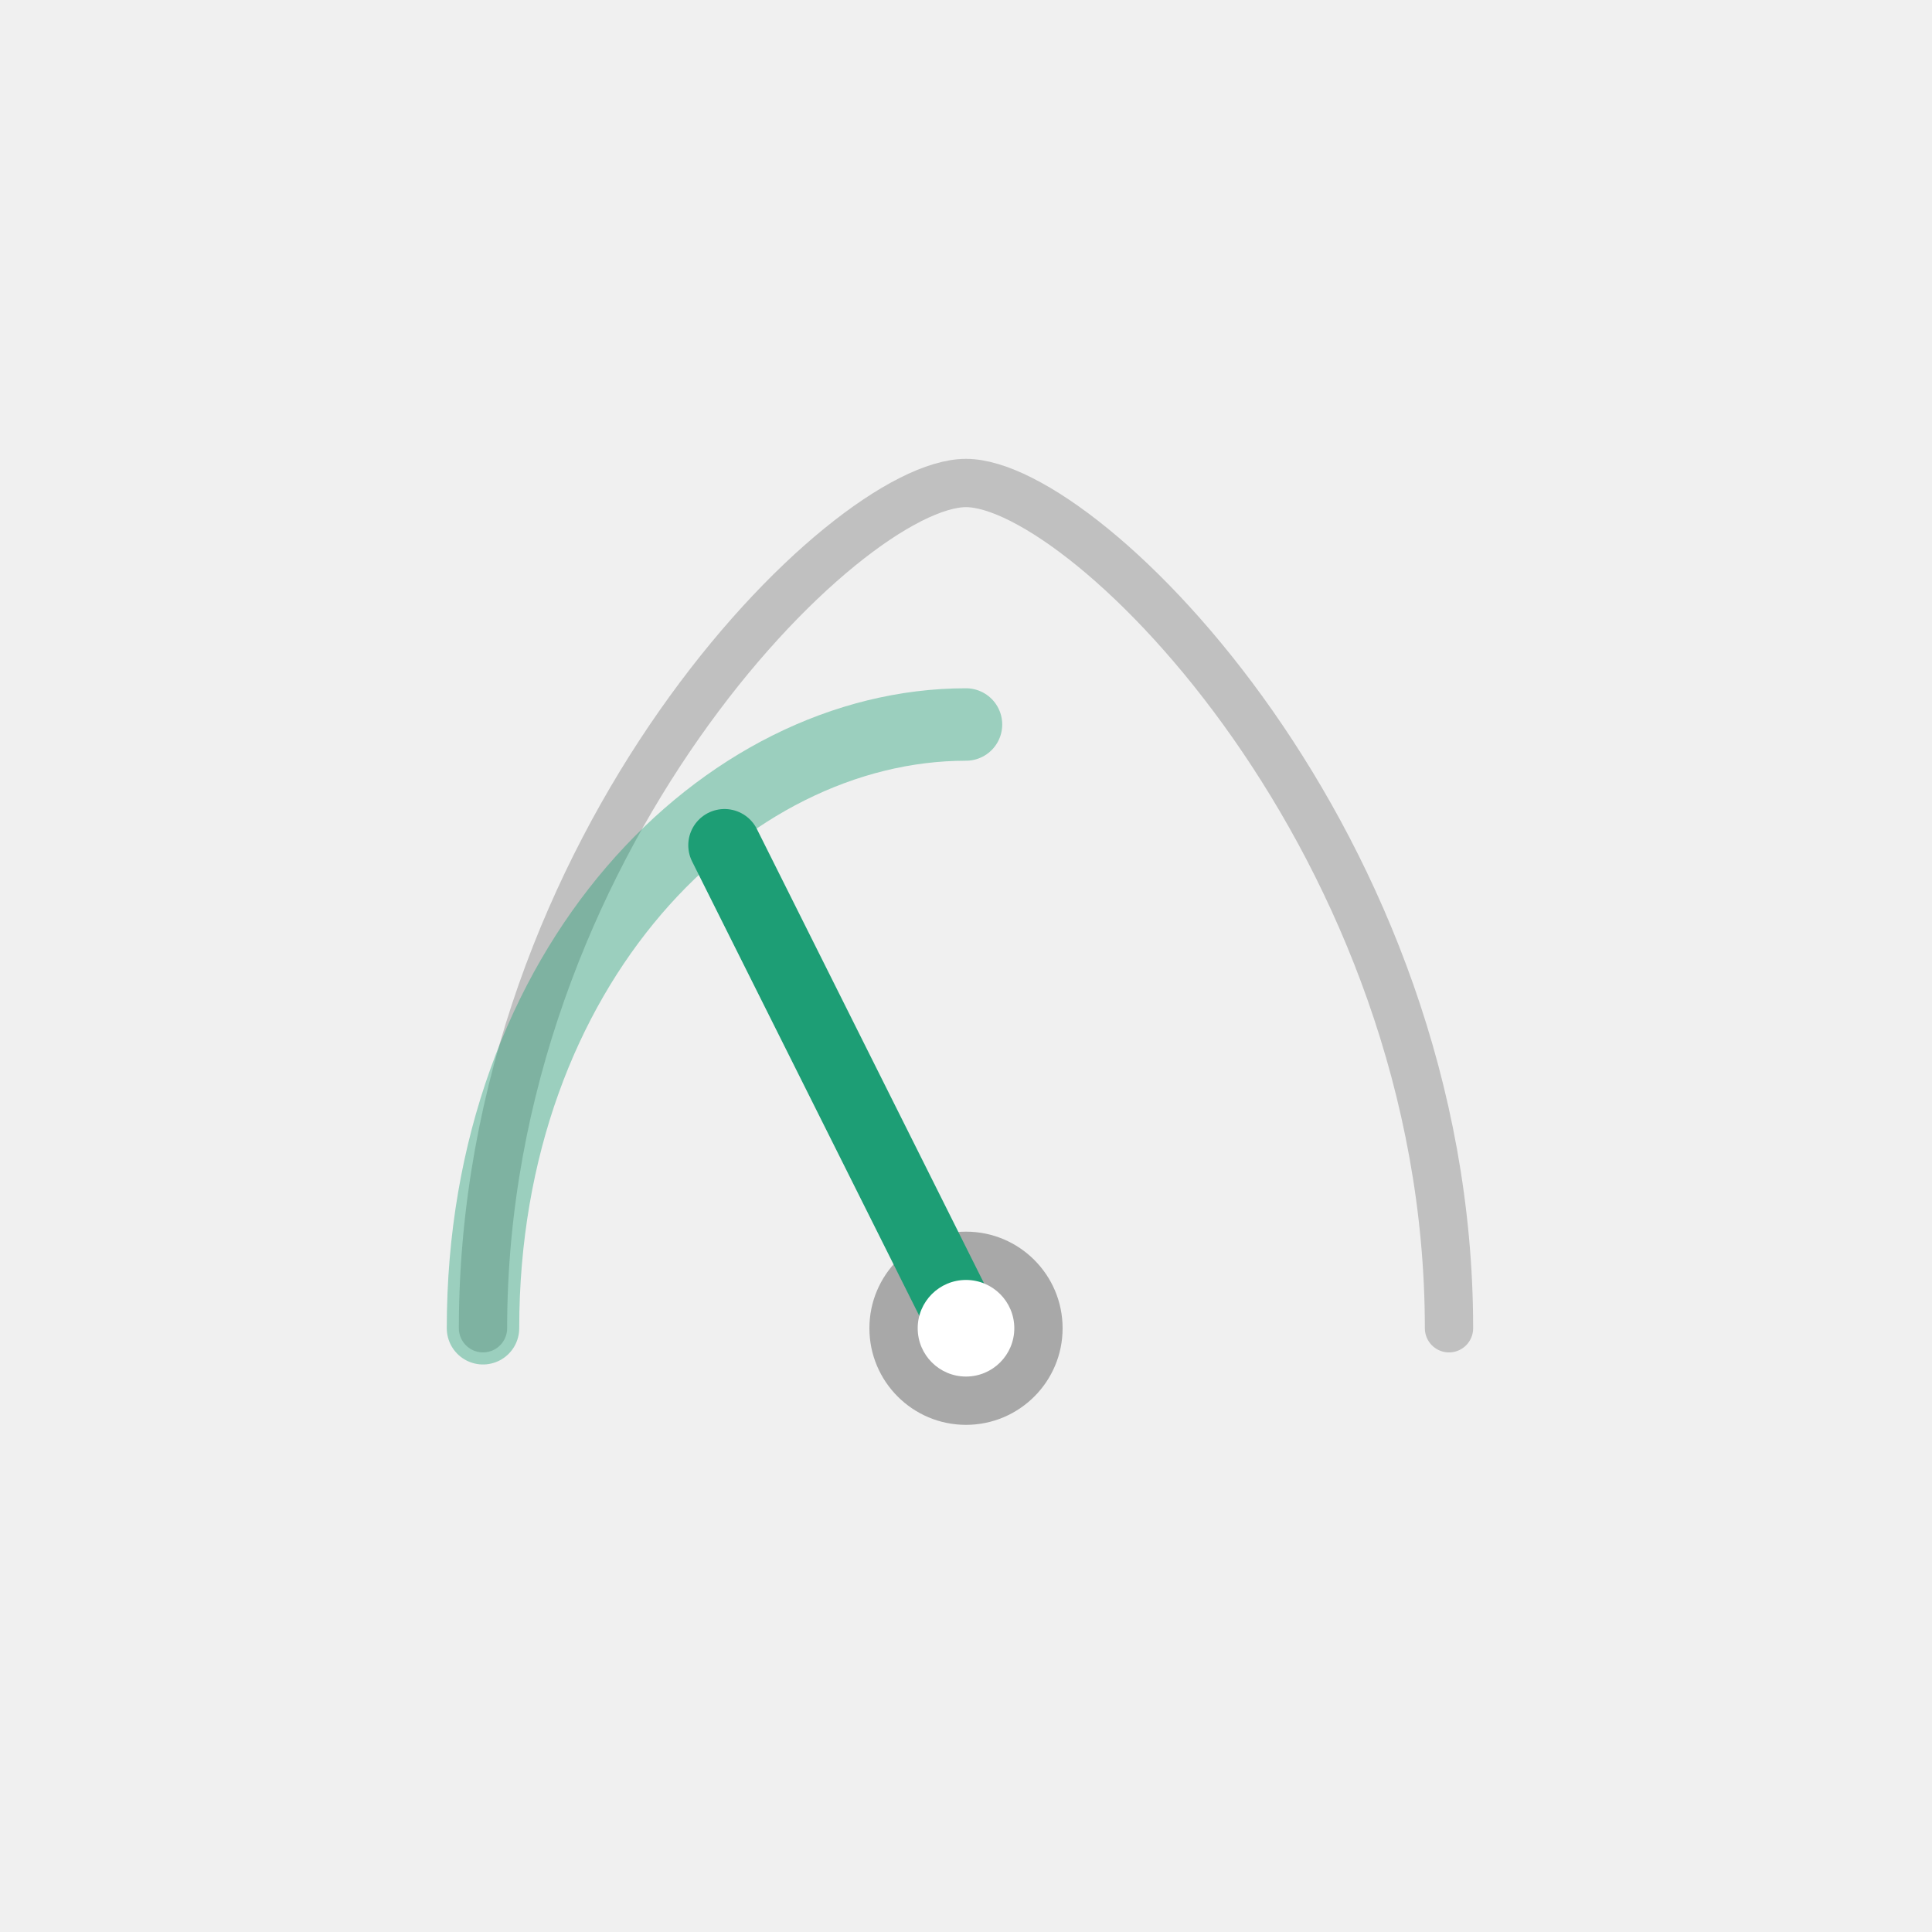
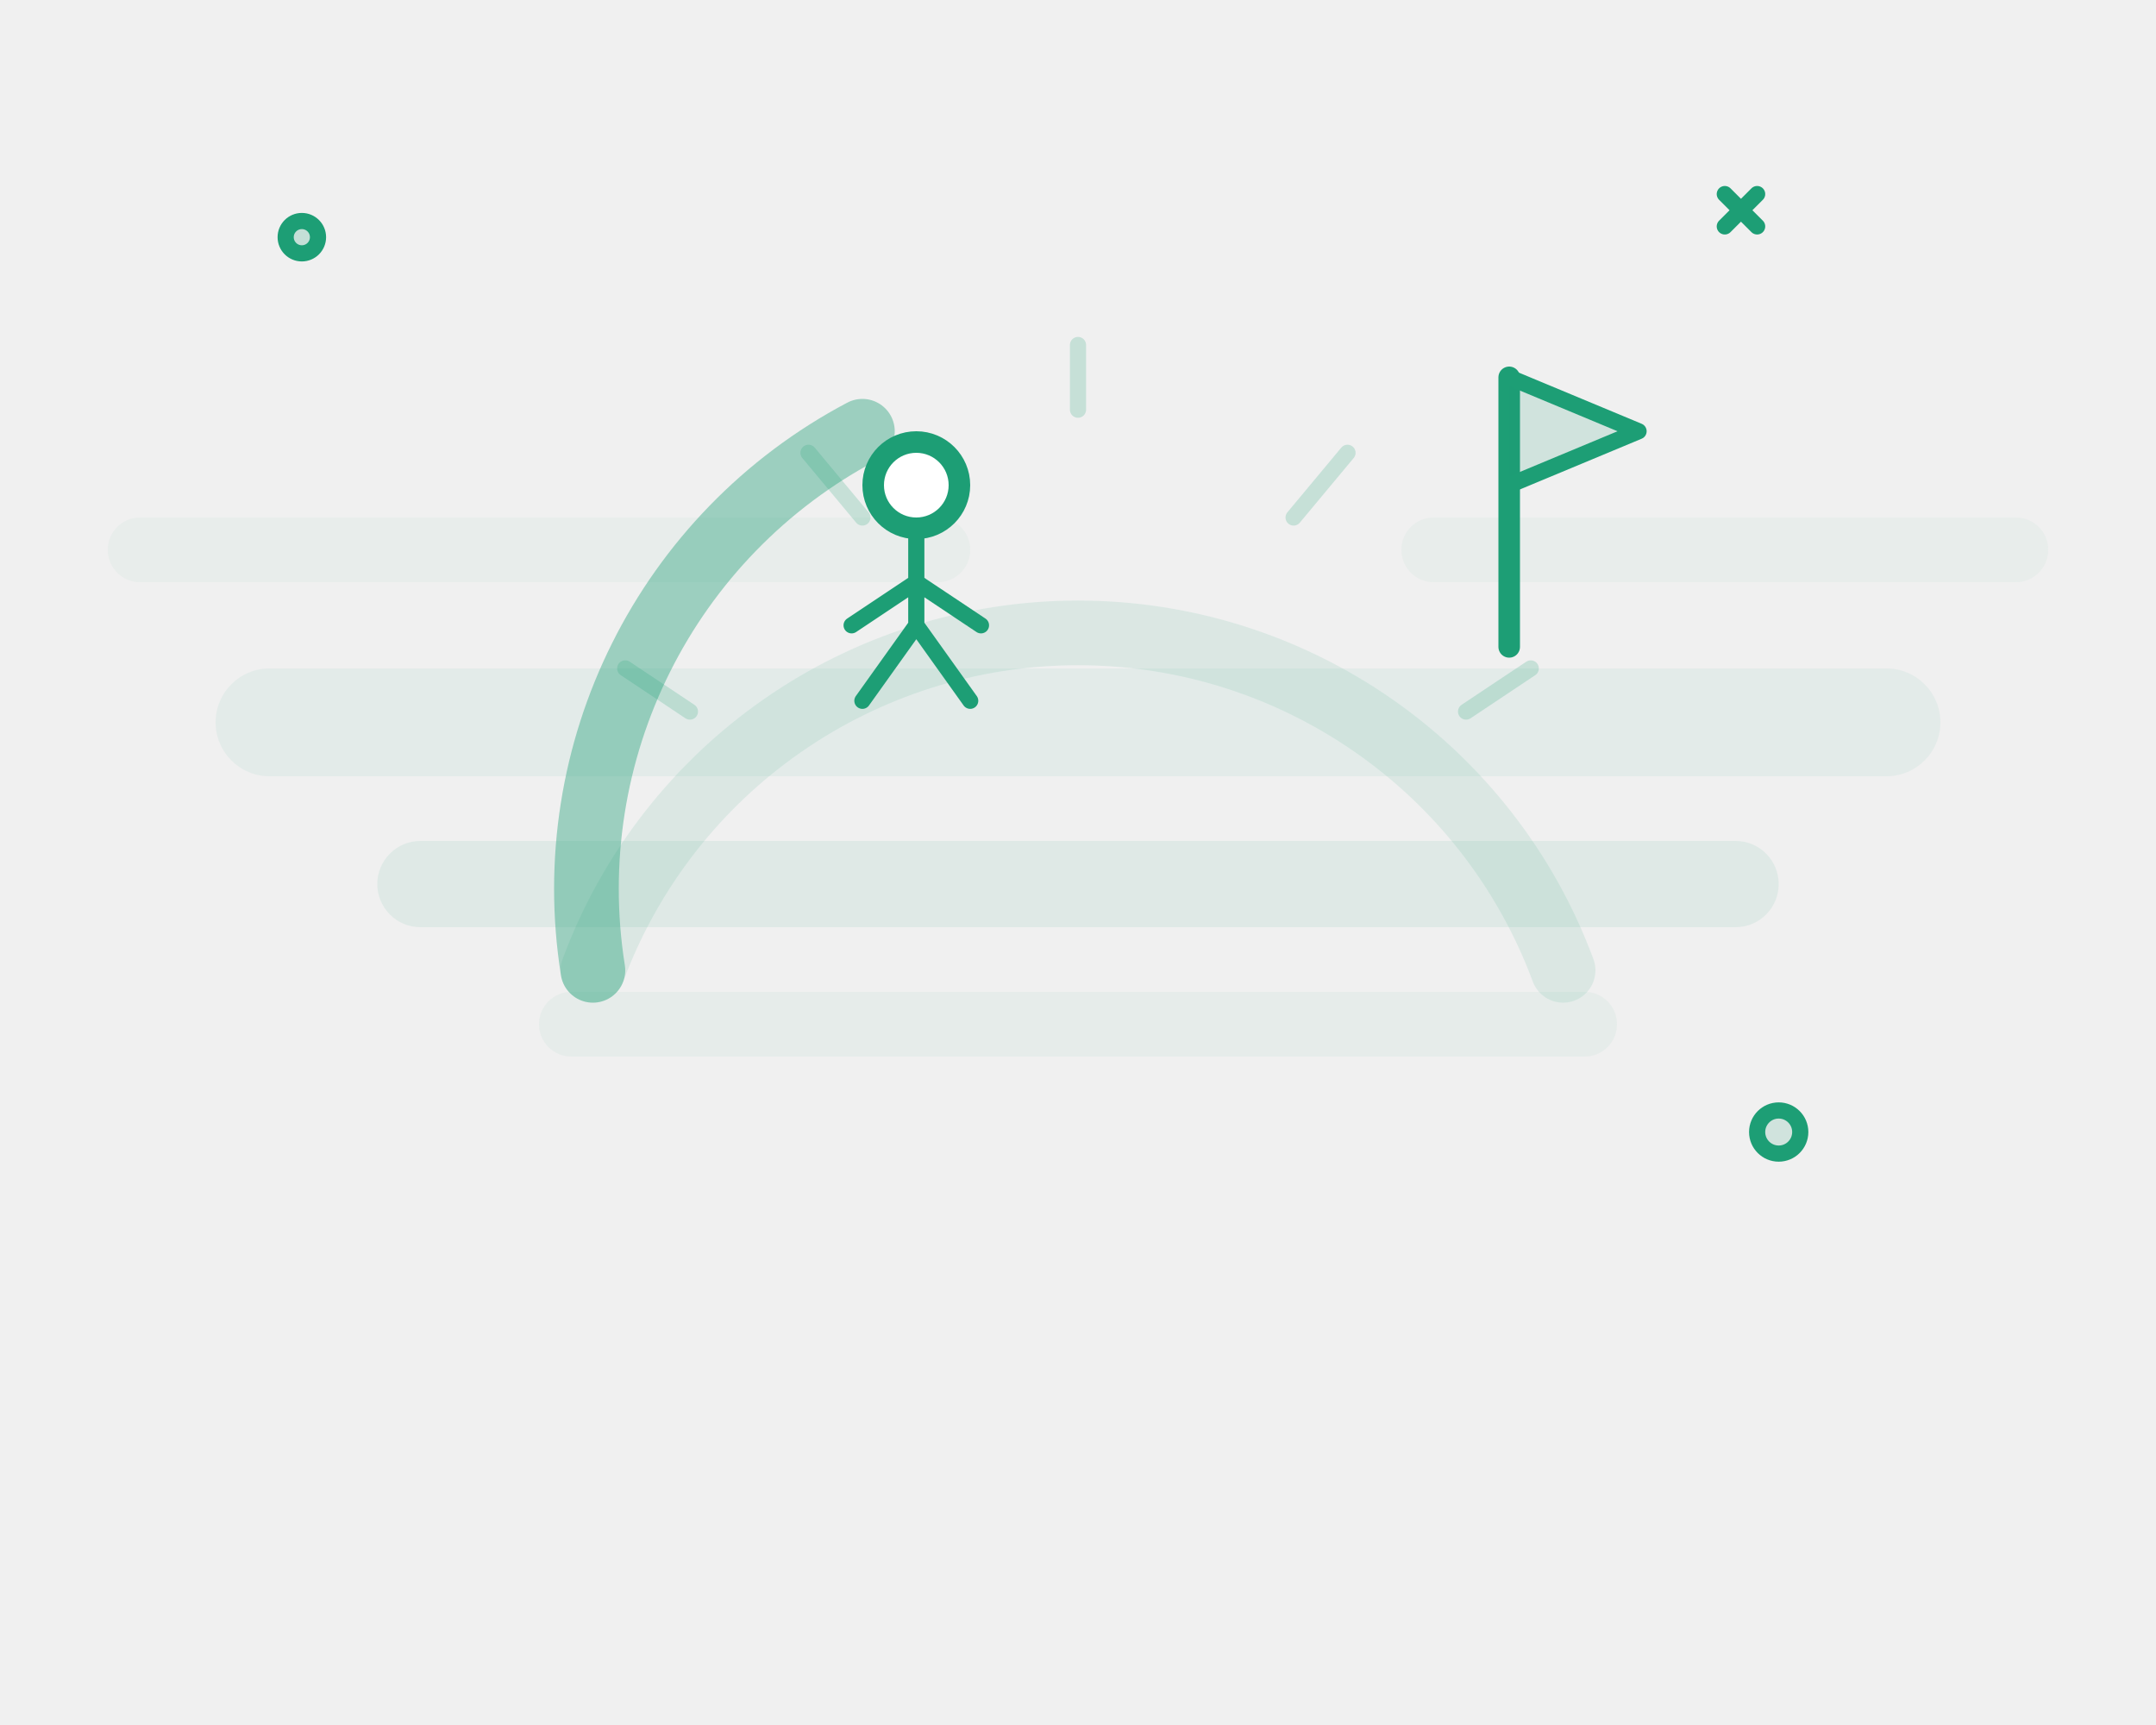
- <svg xmlns="http://www.w3.org/2000/svg" width="80" height="80" viewBox="0 0 80 80" fill="none">
-   <path d="M20 55C20 35 35 20 40 20C45 20 60 35 60 55" stroke="currentColor" stroke-width="2" stroke-opacity="0.2" stroke-linecap="round" />
-   <path d="M20 55C20 40 30 30 40 30" stroke="#1D9E75" stroke-width="3" stroke-linecap="round" stroke-opacity="0.4" />
-   <circle cx="40" cy="55" r="4" fill="currentColor" fill-opacity="0.3" />
-   <path d="M40 55L30 35" stroke="#1D9E75" stroke-width="3" stroke-linecap="round" />
-   <circle cx="40" cy="55" r="2" fill="white" />
+ <svg xmlns="http://www.w3.org/2000/svg" width="200" height="160" viewBox="0 0 200 160" fill="none">
+   <rect x="20" y="62" width="160" height="10" rx="5" fill="#1D9E75" fill-opacity="0.06" />
+   <rect x="35" y="78" width="130" height="8" rx="4" fill="#1D9E75" fill-opacity="0.08" />
+   <rect x="50" y="92" width="100" height="6" rx="3" fill="#1D9E75" fill-opacity="0.05" />
+   <rect x="10" y="48" width="80" height="6" rx="3" fill="#1D9E75" fill-opacity="0.04" />
+   <rect x="130" y="48" width="60" height="6" rx="3" fill="#1D9E75" fill-opacity="0.04" />
+   <g transform="translate(100, 80)">
+     <path d="M-45 10A48 48 0 0 1 45 10" stroke="#1D9E75" stroke-width="6" stroke-linecap="round" fill="none" opacity="0.1" />
+     <path d="M-45 10A48 48 0 0 1 -20 -40" stroke="#1D9E75" stroke-width="6" stroke-linecap="round" fill="none" opacity="0.4" />
+     <path d="M-42 -18L-36 -14" stroke="#1D9E75" stroke-width="1.5" stroke-linecap="round" opacity="0.2" />
+     <path d="M-25 -38L-20 -32" stroke="#1D9E75" stroke-width="1.5" stroke-linecap="round" opacity="0.2" />
+     <path d="M0 -48L0 -42" stroke="#1D9E75" stroke-width="1.5" stroke-linecap="round" opacity="0.2" />
+     <path d="M25 -38L20 -32" stroke="#1D9E75" stroke-width="1.5" stroke-linecap="round" opacity="0.2" />
+     <path d="M42 -18L36 -14" stroke="#1D9E75" stroke-width="1.5" stroke-linecap="round" opacity="0.2" />
+     <circle cx="-15" cy="-35" r="4" stroke="#1D9E75" stroke-width="2" fill="white" />
+     <path d="M-15 -31L-15 -22M-15 -26L-21 -22M-15 -26L-9 -22M-15 -22L-20 -15M-15 -22L-10 -15" stroke="#1D9E75" stroke-width="1.5" stroke-linecap="round" stroke-linejoin="round" />
+     <path d="M40 -20V-45" stroke="#1D9E75" stroke-width="2" stroke-linecap="round" />
+     <path d="M40 -45L52 -40L40 -35" stroke="#1D9E75" stroke-width="1.5" stroke-linecap="round" stroke-linejoin="round" fill="#1D9E75" fill-opacity="0.15" />
+   </g>
+   <g stroke="#1D9E75" stroke-width="1.5" stroke-linecap="round">
+     <path d="M160 18L163 21M163 18L160 21" />
+     <path d="M32" cy="120L34 122M34 120L32 122" />
+     <circle cx="165" cy="105" r="2" fill="#1D9E75" fill-opacity="0.15" />
+     <circle cx="28" cy="22" r="1.5" fill="#1D9E75" fill-opacity="0.2" />
+   </g>
</svg>
